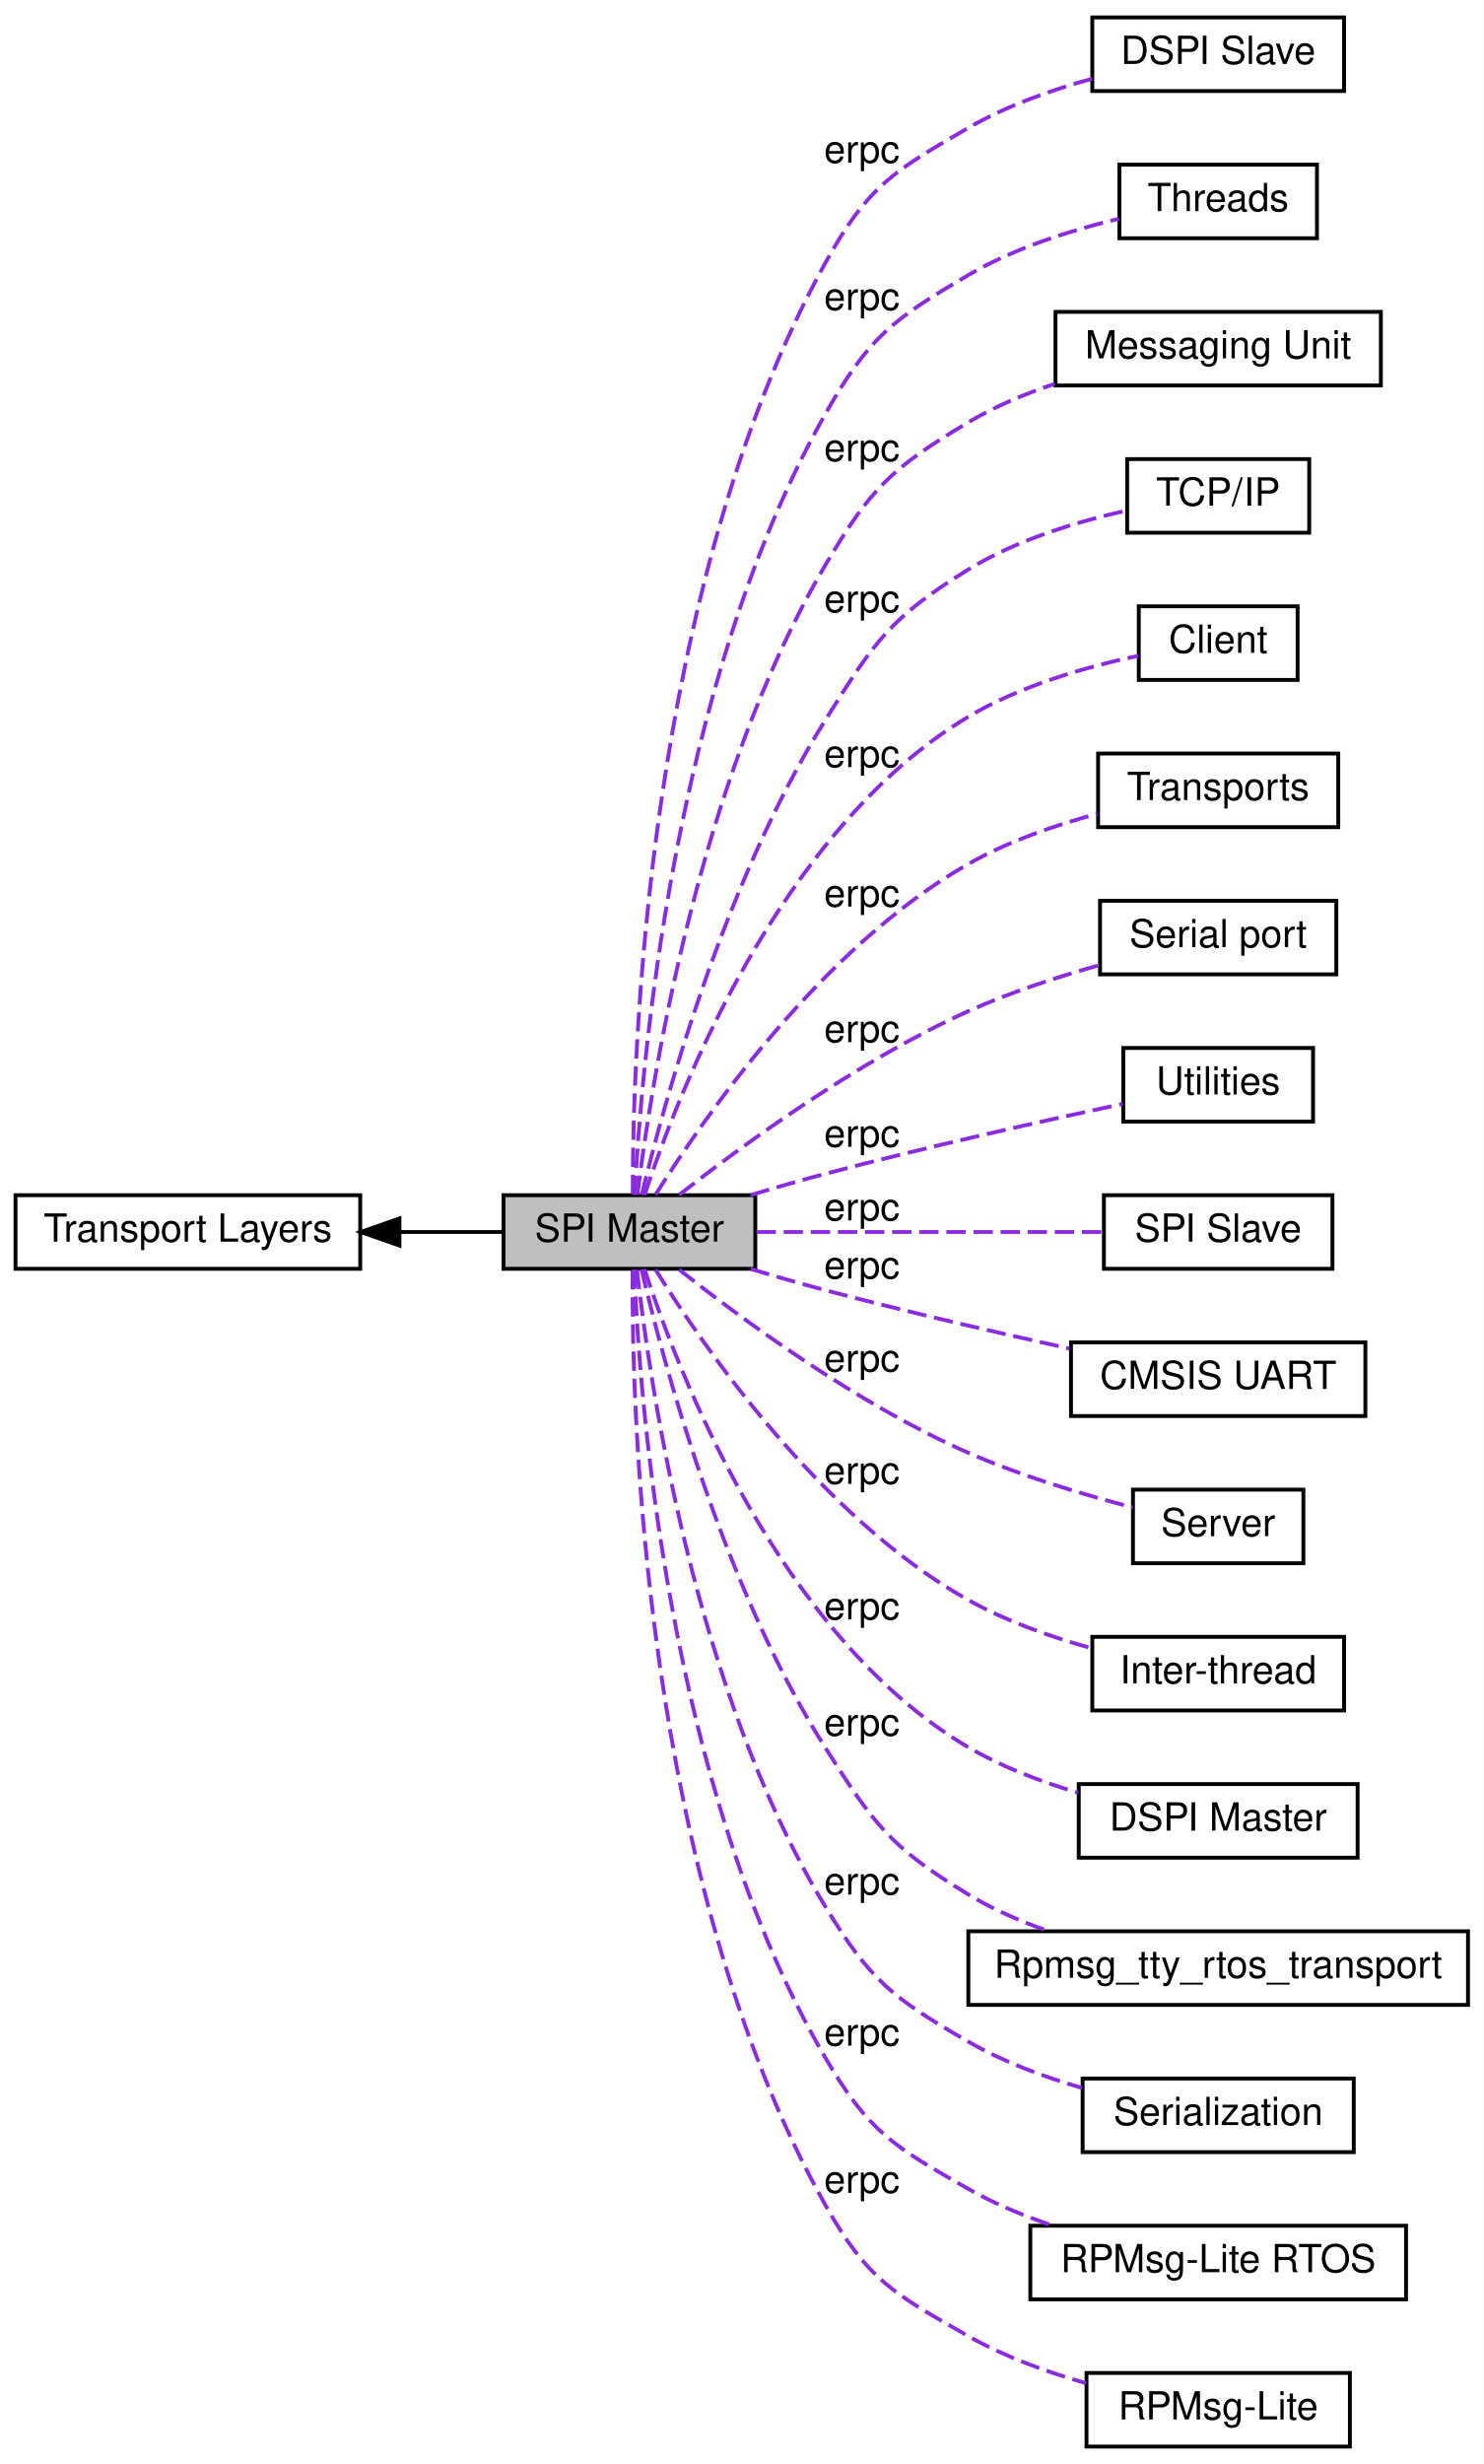
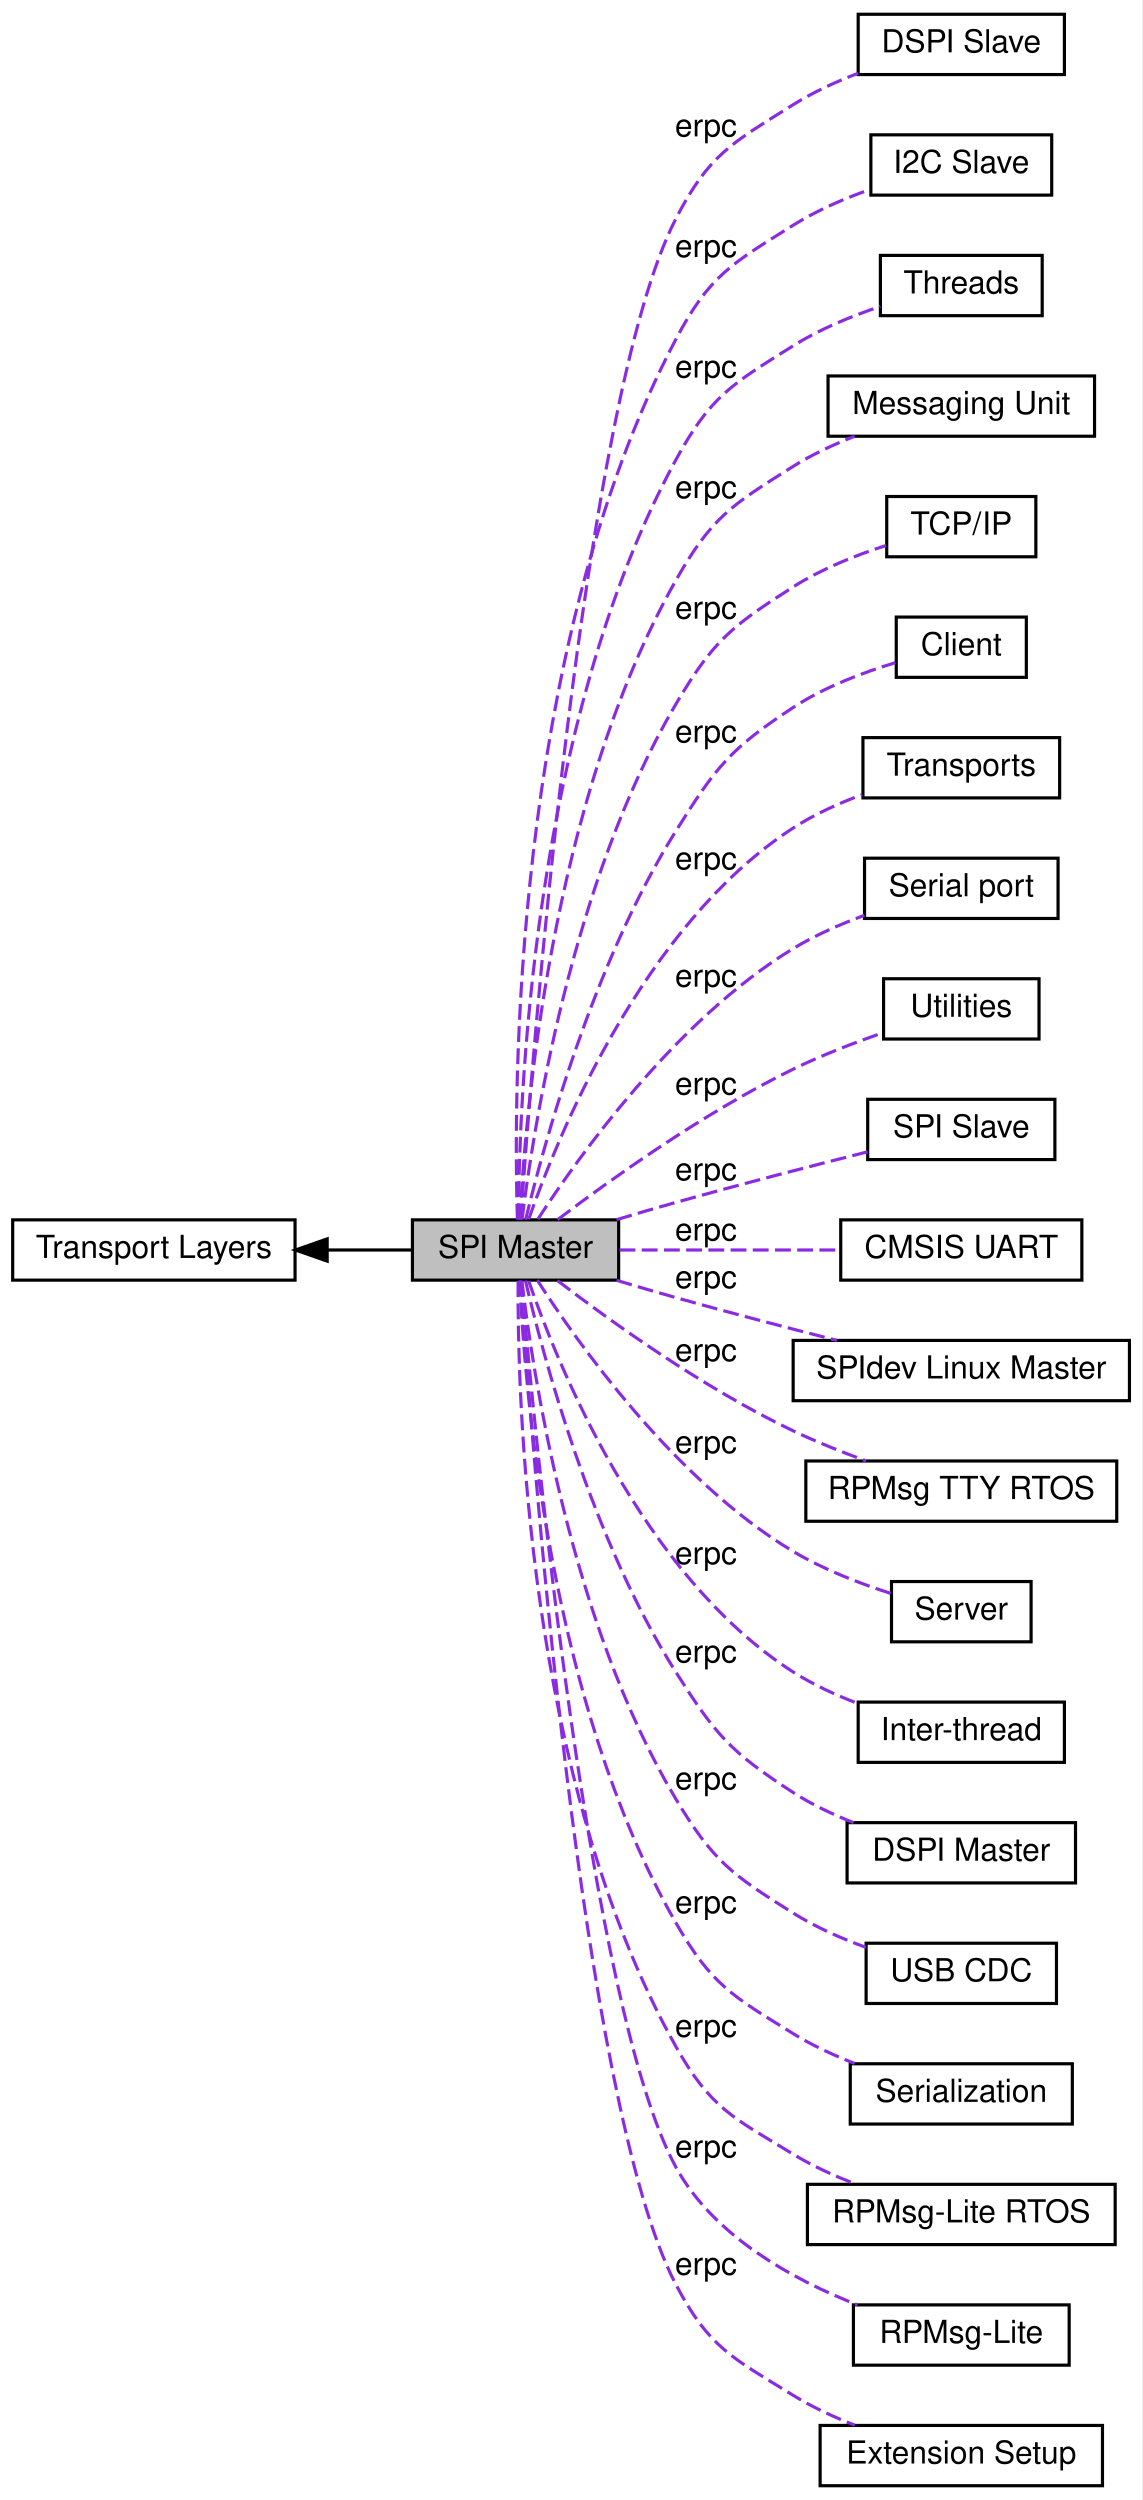
- <svg xmlns="http://www.w3.org/2000/svg" xmlns:xlink="http://www.w3.org/1999/xlink" width="383pt" height="636pt" viewBox="0.00 0.00 383.00 636.00">
-   <g id="graph0" class="graph" transform="scale(1 1) rotate(0) translate(4 632)">
-     <polygon fill="white" stroke="none" points="-4,4 -4,-632 379,-632 379,4 -4,4" />
+ <svg xmlns="http://www.w3.org/2000/svg" xmlns:xlink="http://www.w3.org/1999/xlink" width="360pt" height="788pt" viewBox="0.00 0.00 360.00 788.00">
+   <g id="graph0" class="graph" transform="scale(1 1) rotate(0) translate(4 784)">
+     <polygon fill="white" stroke="none" points="-4,4 -4,-784 356,-784 356,4 -4,4" />
    <g id="node1" class="node">
      <g id="a_node1">
        <a xlink:href="group__transports.html" target="_top" xlink:title="Transport layer classes. ">
-           <polygon fill="white" stroke="black" points="0,-304.5 0,-323.5 89,-323.5 89,-304.5 0,-304.5" />
-           <text text-anchor="middle" x="44.5" y="-311.5" font-family="Helvetica,sans-Serif" font-size="10.00">Transport Layers</text>
-         </a>
-       </g>
-     </g>
-     <g id="node12" class="node">
-       <polygon fill="#bfbfbf" stroke="black" points="126,-304.5 126,-323.5 191,-323.5 191,-304.5 126,-304.5" />
-       <text text-anchor="middle" x="158.5" y="-311.5" font-family="Helvetica,sans-Serif" font-size="10.00">SPI Master</text>
+           <polygon fill="white" stroke="black" points="0,-380.5 0,-399.5 89,-399.5 89,-380.5 0,-380.5" />
+           <text text-anchor="middle" x="44.5" y="-387.5" font-family="Helvetica,sans-Serif" font-size="10.00">Transport Layers</text>
+         </a>
+       </g>
+     </g>
+     <g id="node14" class="node">
+       <polygon fill="#bfbfbf" stroke="black" points="126,-380.5 126,-399.5 191,-399.5 191,-380.5 126,-380.5" />
+       <text text-anchor="middle" x="158.5" y="-387.5" font-family="Helvetica,sans-Serif" font-size="10.00">SPI Master</text>
    </g>
    <g id="edge1" class="edge">
-       <path fill="none" stroke="black" d="M99.336,-314C108.456,-314 117.653,-314 125.957,-314" />
-       <polygon fill="black" stroke="black" points="99.123,-310.5 89.123,-314 99.123,-317.5 99.123,-310.5" />
+       <path fill="none" stroke="black" d="M99.336,-390C108.456,-390 117.653,-390 125.957,-390" />
+       <polygon fill="black" stroke="black" points="99.123,-386.5 89.123,-390 99.123,-393.5 99.123,-386.5" />
    </g>
    <g id="node2" class="node">
      <g id="a_node2">
-         <a xlink:href="group__dspi__slave__transport.html" target="_top" xlink:title="Kinetis SDK DSPI slave driver transport. ">
-           <polygon fill="white" stroke="black" points="278,-608.5 278,-627.5 343,-627.5 343,-608.5 278,-608.5" />
-           <text text-anchor="middle" x="310.5" y="-615.5" font-family="Helvetica,sans-Serif" font-size="10.00">DSPI Slave</text>
+         <a xlink:href="group__dspi__slave__transport.html" target="_top" xlink:title="MCUXpressoSDK DSPI slave driver transport. ">
+           <polygon fill="white" stroke="black" points="266.5,-760.5 266.5,-779.5 331.5,-779.5 331.5,-760.5 266.5,-760.5" />
+           <text text-anchor="middle" x="299" y="-767.5" font-family="Helvetica,sans-Serif" font-size="10.00">DSPI Slave</text>
        </a>
      </g>
    </g>
    <g id="node3" class="node">
      <g id="a_node3">
-         <a xlink:href="group__port__threads.html" target="_top" xlink:title="Threading model. ">
-           <polygon fill="white" stroke="black" points="285,-570.5 285,-589.5 336,-589.5 336,-570.5 285,-570.5" />
-           <text text-anchor="middle" x="310.5" y="-577.5" font-family="Helvetica,sans-Serif" font-size="10.00">Threads</text>
+         <a xlink:href="group__i2c__slave__transport.html" target="_top" xlink:title="MCUXpressoSDK I2C slave driver transport. ">
+           <polygon fill="white" stroke="black" points="270.5,-722.5 270.5,-741.5 327.5,-741.5 327.5,-722.5 270.5,-722.5" />
+           <text text-anchor="middle" x="299" y="-729.5" font-family="Helvetica,sans-Serif" font-size="10.00">I2C Slave</text>
        </a>
      </g>
    </g>
    <g id="node4" class="node">
      <g id="a_node4">
-         <a xlink:href="group__mu__transport.html" target="_top" xlink:title="Messaging Unit transport. ">
-           <polygon fill="white" stroke="black" points="268.5,-532.5 268.5,-551.5 352.5,-551.5 352.5,-532.5 268.5,-532.5" />
-           <text text-anchor="middle" x="310.5" y="-539.5" font-family="Helvetica,sans-Serif" font-size="10.00">Messaging Unit</text>
+         <a xlink:href="group__port__threads.html" target="_top" xlink:title="Threading model. ">
+           <polygon fill="white" stroke="black" points="273.5,-684.5 273.5,-703.5 324.5,-703.5 324.5,-684.5 273.5,-684.5" />
+           <text text-anchor="middle" x="299" y="-691.5" font-family="Helvetica,sans-Serif" font-size="10.00">Threads</text>
        </a>
      </g>
    </g>
    <g id="node5" class="node">
      <g id="a_node5">
-         <a xlink:href="group__tcp__transport.html" target="_top" xlink:title="Simple TCP/IP transport. ">
-           <polygon fill="white" stroke="black" points="287,-494.5 287,-513.5 334,-513.5 334,-494.5 287,-494.5" />
-           <text text-anchor="middle" x="310.5" y="-501.5" font-family="Helvetica,sans-Serif" font-size="10.00">TCP/IP</text>
+         <a xlink:href="group__mu__transport.html" target="_top" xlink:title="Messaging Unit transport. ">
+           <polygon fill="white" stroke="black" points="257,-646.5 257,-665.5 341,-665.5 341,-646.5 257,-646.5" />
+           <text text-anchor="middle" x="299" y="-653.5" font-family="Helvetica,sans-Serif" font-size="10.00">Messaging Unit</text>
        </a>
      </g>
    </g>
    <g id="node6" class="node">
      <g id="a_node6">
-         <a xlink:href="group__infra__client.html" target="_top" xlink:title="Client classes. ">
-           <polygon fill="white" stroke="black" points="290,-456.5 290,-475.5 331,-475.5 331,-456.5 290,-456.5" />
-           <text text-anchor="middle" x="310.5" y="-463.5" font-family="Helvetica,sans-Serif" font-size="10.00">Client</text>
+         <a xlink:href="group__tcp__transport.html" target="_top" xlink:title="Simple TCP/IP transport. ">
+           <polygon fill="white" stroke="black" points="275.5,-608.5 275.5,-627.5 322.5,-627.5 322.5,-608.5 275.5,-608.5" />
+           <text text-anchor="middle" x="299" y="-615.5" font-family="Helvetica,sans-Serif" font-size="10.00">TCP/IP</text>
        </a>
      </g>
    </g>
    <g id="node7" class="node">
      <g id="a_node7">
-         <a xlink:href="group__infra__transport.html" target="_top" xlink:title="Superclasses for building transports. ">
-           <polygon fill="white" stroke="black" points="279.5,-418.5 279.5,-437.5 341.5,-437.5 341.5,-418.5 279.5,-418.5" />
-           <text text-anchor="middle" x="310.5" y="-425.5" font-family="Helvetica,sans-Serif" font-size="10.00">Transports</text>
+         <a xlink:href="group__infra__client.html" target="_top" xlink:title="Client classes. ">
+           <polygon fill="white" stroke="black" points="278.5,-570.5 278.5,-589.5 319.5,-589.5 319.5,-570.5 278.5,-570.5" />
+           <text text-anchor="middle" x="299" y="-577.5" font-family="Helvetica,sans-Serif" font-size="10.00">Client</text>
        </a>
      </g>
    </g>
    <g id="node8" class="node">
      <g id="a_node8">
-         <a xlink:href="group__serial__transport.html" target="_top" xlink:title="POSIX and Win32 serial port transport. ">
-           <polygon fill="white" stroke="black" points="280,-380.5 280,-399.5 341,-399.5 341,-380.5 280,-380.5" />
-           <text text-anchor="middle" x="310.5" y="-387.5" font-family="Helvetica,sans-Serif" font-size="10.00">Serial port</text>
+         <a xlink:href="group__infra__transport.html" target="_top" xlink:title="Superclasses for building transports. ">
+           <polygon fill="white" stroke="black" points="268,-532.5 268,-551.5 330,-551.5 330,-532.5 268,-532.5" />
+           <text text-anchor="middle" x="299" y="-539.5" font-family="Helvetica,sans-Serif" font-size="10.00">Transports</text>
        </a>
      </g>
    </g>
    <g id="node9" class="node">
      <g id="a_node9">
-         <a xlink:href="group__infra__utility.html" target="_top" xlink:title="Utility code used by the infrastructure. ">
-           <polygon fill="white" stroke="black" points="286,-342.5 286,-361.5 335,-361.5 335,-342.5 286,-342.5" />
-           <text text-anchor="middle" x="310.5" y="-349.5" font-family="Helvetica,sans-Serif" font-size="10.00">Utilities</text>
+         <a xlink:href="group__serial__transport.html" target="_top" xlink:title="POSIX and Win32 serial port transport. ">
+           <polygon fill="white" stroke="black" points="268.5,-494.5 268.5,-513.5 329.5,-513.5 329.5,-494.5 268.5,-494.5" />
+           <text text-anchor="middle" x="299" y="-501.5" font-family="Helvetica,sans-Serif" font-size="10.00">Serial port</text>
        </a>
      </g>
    </g>
    <g id="node10" class="node">
      <g id="a_node10">
-         <a xlink:href="group__spi__slave__transport.html" target="_top" xlink:title="Kinetis SDK SPI slave driver transport. ">
-           <polygon fill="white" stroke="black" points="281,-304.5 281,-323.5 340,-323.5 340,-304.5 281,-304.5" />
-           <text text-anchor="middle" x="310.5" y="-311.5" font-family="Helvetica,sans-Serif" font-size="10.00">SPI Slave</text>
+         <a xlink:href="group__infra__utility.html" target="_top" xlink:title="Utility code used by the infrastructure. ">
+           <polygon fill="white" stroke="black" points="274.5,-456.5 274.5,-475.5 323.5,-475.5 323.5,-456.5 274.5,-456.5" />
+           <text text-anchor="middle" x="299" y="-463.5" font-family="Helvetica,sans-Serif" font-size="10.00">Utilities</text>
        </a>
      </g>
    </g>
    <g id="node11" class="node">
      <g id="a_node11">
+         <a xlink:href="group__spi__slave__transport.html" target="_top" xlink:title="MCUXpressoSDK SPI slave driver transport. ">
+           <polygon fill="white" stroke="black" points="269.5,-418.5 269.5,-437.5 328.5,-437.5 328.5,-418.5 269.5,-418.5" />
+           <text text-anchor="middle" x="299" y="-425.5" font-family="Helvetica,sans-Serif" font-size="10.00">SPI Slave</text>
+         </a>
+       </g>
+     </g>
+     <g id="node12" class="node">
+       <g id="a_node12">
        <a xlink:href="group__uart__transport.html" target="_top" xlink:title="CMSIS UART driver transport. ">
-           <polygon fill="white" stroke="black" points="272.5,-266.5 272.5,-285.5 348.5,-285.5 348.5,-266.5 272.5,-266.5" />
-           <text text-anchor="middle" x="310.5" y="-273.5" font-family="Helvetica,sans-Serif" font-size="10.00">CMSIS UART</text>
-         </a>
-       </g>
-     </g>
-     <g id="edge9" class="edge">
-       <path fill="none" stroke="blueviolet" stroke-dasharray="5,2" d="M159.366,-323.786C159.297,-358.758 162.606,-479.941 209,-564 219.938,-583.818 226.403,-587.671 246,-599 255.763,-604.644 267.357,-608.751 277.949,-611.671" />
-       <text text-anchor="middle" x="218.5" y="-590" font-family="Helvetica,sans-Serif" font-size="10.00">erpc</text>
-     </g>
-     <g id="edge7" class="edge">
-       <path fill="none" stroke="blueviolet" stroke-dasharray="5,2" d="M159.859,-323.515C161.402,-354.558 169.357,-454.914 209,-525 220.296,-544.971 226.218,-549.377 246,-561 257.906,-567.995 272.602,-572.607 284.858,-575.533" />
-       <text text-anchor="middle" x="218.5" y="-552" font-family="Helvetica,sans-Serif" font-size="10.00">erpc</text>
-     </g>
-     <g id="edge11" class="edge">
-       <path fill="none" stroke="blueviolet" stroke-dasharray="5,2" d="M160.557,-323.607C163.895,-350.818 176.012,-430.059 209,-486 220.813,-506.032 226.03,-511.082 246,-523 252.818,-527.069 260.574,-530.325 268.267,-532.91" />
-       <text text-anchor="middle" x="218.5" y="-513" font-family="Helvetica,sans-Serif" font-size="10.00">erpc</text>
-     </g>
-     <g id="edge17" class="edge">
-       <path fill="none" stroke="blueviolet" stroke-dasharray="5,2" d="M161.679,-323.547C167.12,-346.131 182.783,-404.084 209,-446 221.67,-466.257 225.646,-472.487 246,-485 258.45,-492.654 274.175,-497.39 286.862,-500.219" />
-       <text text-anchor="middle" x="218.5" y="-474" font-family="Helvetica,sans-Serif" font-size="10.00">erpc</text>
-     </g>
-     <g id="edge2" class="edge">
-       <path fill="none" stroke="blueviolet" stroke-dasharray="5,2" d="M162.413,-323.541C170.702,-348.856 197.04,-417.78 246,-447 259.537,-455.079 276.771,-459.953 289.869,-462.738" />
-       <text text-anchor="middle" x="218.5" y="-434" font-family="Helvetica,sans-Serif" font-size="10.00">erpc</text>
-     </g>
-     <g id="edge4" class="edge">
-       <path fill="none" stroke="blueviolet" stroke-dasharray="5,2" d="M165.264,-323.649C177.48,-343.184 207.994,-387.393 246,-409 256.204,-414.801 268.357,-418.996 279.287,-421.943" />
-       <text text-anchor="middle" x="218.5" y="-398" font-family="Helvetica,sans-Serif" font-size="10.00">erpc</text>
-     </g>
-     <g id="edge15" class="edge">
-       <path fill="none" stroke="blueviolet" stroke-dasharray="5,2" d="M171.382,-323.624C187.421,-336.18 217.307,-358.067 246,-371 256.701,-375.823 268.955,-379.819 279.826,-382.881" />
-       <text text-anchor="middle" x="218.5" y="-363" font-family="Helvetica,sans-Serif" font-size="10.00">erpc</text>
-     </g>
-     <g id="edge5" class="edge">
-       <path fill="none" stroke="blueviolet" stroke-dasharray="5,2" d="M189.772,-323.536C196.102,-325.428 202.751,-327.34 209,-329 235.122,-335.938 265.394,-342.693 285.831,-347.068" />
-       <text text-anchor="middle" x="218.5" y="-336" font-family="Helvetica,sans-Serif" font-size="10.00">erpc</text>
-     </g>
-     <g id="edge16" class="edge">
-       <path fill="none" stroke="blueviolet" stroke-dasharray="5,2" d="M191.311,-314C217.799,-314 255.188,-314 280.778,-314" />
-       <text text-anchor="middle" x="218.5" y="-317" font-family="Helvetica,sans-Serif" font-size="10.00">erpc</text>
-     </g>
-     <g id="edge18" class="edge">
-       <path fill="none" stroke="blueviolet" stroke-dasharray="5,2" d="M189.772,-304.464C196.102,-302.572 202.751,-300.66 209,-299 229.759,-293.486 253.139,-288.088 272.121,-283.908" />
-       <text text-anchor="middle" x="218.5" y="-302" font-family="Helvetica,sans-Serif" font-size="10.00">erpc</text>
+           <polygon fill="white" stroke="black" points="261,-380.5 261,-399.5 337,-399.5 337,-380.5 261,-380.5" />
+           <text text-anchor="middle" x="299" y="-387.5" font-family="Helvetica,sans-Serif" font-size="10.00">CMSIS UART</text>
+         </a>
+       </g>
    </g>
    <g id="node13" class="node">
      <g id="a_node13">
-         <a xlink:href="group__infra__server.html" target="_top" xlink:title="Server classes. ">
-           <polygon fill="white" stroke="black" points="288.5,-228.5 288.5,-247.5 332.5,-247.5 332.5,-228.5 288.5,-228.5" />
-           <text text-anchor="middle" x="310.5" y="-235.5" font-family="Helvetica,sans-Serif" font-size="10.00">Server</text>
-         </a>
-       </g>
-     </g>
-     <g id="edge6" class="edge">
-       <path fill="none" stroke="blueviolet" stroke-dasharray="5,2" d="M171.344,-304.291C187.341,-291.641 217.18,-269.649 246,-257 259.698,-250.988 275.859,-246.182 288.449,-242.908" />
-       <text text-anchor="middle" x="218.5" y="-278" font-family="Helvetica,sans-Serif" font-size="10.00">erpc</text>
-     </g>
-     <g id="node14" class="node">
-       <g id="a_node14">
-         <a xlink:href="group__itbp__transport.html" target="_top" xlink:title="Simple inter-thread communications transport. ">
-           <polygon fill="white" stroke="black" points="278,-190.5 278,-209.5 343,-209.5 343,-190.5 278,-190.5" />
-           <text text-anchor="middle" x="310.5" y="-197.5" font-family="Helvetica,sans-Serif" font-size="10.00">Inter-thread</text>
+         <a xlink:href="group__spidev__master__transport.html" target="_top" xlink:title="SPIdev Linux transport. ">
+           <polygon fill="white" stroke="black" points="246,-342.5 246,-361.5 352,-361.5 352,-342.5 246,-342.5" />
+           <text text-anchor="middle" x="299" y="-349.5" font-family="Helvetica,sans-Serif" font-size="10.00">SPIdev Linux Master</text>
        </a>
      </g>
    </g>
    <g id="edge10" class="edge">
-       <path fill="none" stroke="blueviolet" stroke-dasharray="5,2" d="M165.238,-304.305C177.405,-284.683 207.834,-240.325 246,-219 255.744,-213.556 267.221,-209.509 277.718,-206.583" />
-       <text text-anchor="middle" x="218.5" y="-249" font-family="Helvetica,sans-Serif" font-size="10.00">erpc</text>
+       <path fill="none" stroke="blueviolet" stroke-dasharray="5,2" d="M160.143,-399.663C163.436,-447.34 179.432,-657.523 209,-715 219.496,-735.403 226.573,-738.793 246,-751 252.266,-754.938 259.468,-758.225 266.474,-760.898" />
+       <text text-anchor="middle" x="218.5" y="-741" font-family="Helvetica,sans-Serif" font-size="10.00">erpc</text>
+     </g>
+     <g id="edge11" class="edge">
+       <path fill="none" stroke="blueviolet" stroke-dasharray="5,2" d="M159.085,-399.592C157.859,-437.365 157.146,-578.589 209,-677 219.695,-697.298 226.573,-700.793 246,-713 253.406,-717.653 262.117,-721.399 270.27,-724.295" />
+       <text text-anchor="middle" x="218.5" y="-703" font-family="Helvetica,sans-Serif" font-size="10.00">erpc</text>
+     </g>
+     <g id="edge8" class="edge">
+       <path fill="none" stroke="blueviolet" stroke-dasharray="5,2" d="M159.417,-399.725C159.522,-434.482 163.342,-554.959 209,-639 219.953,-659.161 226.573,-662.793 246,-675 254.382,-680.267 264.437,-684.372 273.462,-687.396" />
+       <text text-anchor="middle" x="218.5" y="-665" font-family="Helvetica,sans-Serif" font-size="10.00">erpc</text>
+     </g>
+     <g id="edge13" class="edge">
+       <path fill="none" stroke="blueviolet" stroke-dasharray="5,2" d="M159.859,-399.515C161.402,-430.558 169.357,-530.914 209,-601 220.296,-620.971 226.573,-624.793 246,-637 251.941,-640.733 258.722,-643.882 265.381,-646.477" />
+       <text text-anchor="middle" x="218.5" y="-627" font-family="Helvetica,sans-Serif" font-size="10.00">erpc</text>
+     </g>
+     <g id="edge20" class="edge">
+       <path fill="none" stroke="blueviolet" stroke-dasharray="5,2" d="M160.557,-399.607C163.895,-426.818 176.012,-506.059 209,-562 220.813,-582.032 226.394,-586.492 246,-599 254.913,-604.686 265.768,-608.994 275.249,-612.058" />
+       <text text-anchor="middle" x="218.5" y="-589" font-family="Helvetica,sans-Serif" font-size="10.00">erpc</text>
+     </g>
+     <g id="edge2" class="edge">
+       <path fill="none" stroke="blueviolet" stroke-dasharray="5,2" d="M161.679,-399.547C167.12,-422.131 182.783,-480.084 209,-522 221.67,-542.257 226.028,-547.886 246,-561 255.802,-567.436 268.071,-572.053 278.23,-575.123" />
+       <text text-anchor="middle" x="218.5" y="-550" font-family="Helvetica,sans-Serif" font-size="10.00">erpc</text>
+     </g>
+     <g id="edge4" class="edge">
+       <path fill="none" stroke="blueviolet" stroke-dasharray="5,2" d="M162.659,-399.71C171.383,-424.835 198.369,-492.165 246,-523 252.616,-527.283 260.329,-530.772 267.757,-533.535" />
+       <text text-anchor="middle" x="218.5" y="-510" font-family="Helvetica,sans-Serif" font-size="10.00">erpc</text>
+     </g>
+     <g id="edge17" class="edge">
+       <path fill="none" stroke="blueviolet" stroke-dasharray="5,2" d="M165.565,-399.759C178.105,-419.103 208.845,-462.386 246,-485 252.897,-489.198 260.866,-492.686 268.462,-495.479" />
+       <text text-anchor="middle" x="218.5" y="-473" font-family="Helvetica,sans-Serif" font-size="10.00">erpc</text>
+     </g>
+     <g id="edge5" class="edge">
+       <path fill="none" stroke="blueviolet" stroke-dasharray="5,2" d="M171.78,-399.58C188.016,-411.889 217.866,-433.297 246,-447 254.987,-451.377 265.254,-455.333 274.278,-458.489" />
+       <text text-anchor="middle" x="218.5" y="-439" font-family="Helvetica,sans-Serif" font-size="10.00">erpc</text>
+     </g>
+     <g id="edge18" class="edge">
+       <path fill="none" stroke="blueviolet" stroke-dasharray="5,2" d="M190.336,-399.559C196.505,-401.411 202.948,-403.302 209,-405 229.129,-410.648 251.962,-416.538 269.461,-420.944" />
+       <text text-anchor="middle" x="218.5" y="-412" font-family="Helvetica,sans-Serif" font-size="10.00">erpc</text>
+     </g>
+     <g id="edge21" class="edge">
+       <path fill="none" stroke="blueviolet" stroke-dasharray="5,2" d="M191.275,-390C212.039,-390 239.236,-390 260.978,-390" />
+       <text text-anchor="middle" x="218.5" y="-393" font-family="Helvetica,sans-Serif" font-size="10.00">erpc</text>
+     </g>
+     <g id="edge19" class="edge">
+       <path fill="none" stroke="blueviolet" stroke-dasharray="5,2" d="M190.336,-380.441C196.505,-378.589 202.948,-376.698 209,-375 225.595,-370.344 244.028,-365.522 259.795,-361.504" />
+       <text text-anchor="middle" x="218.5" y="-378" font-family="Helvetica,sans-Serif" font-size="10.00">erpc</text>
    </g>
    <g id="node15" class="node">
      <g id="a_node15">
-         <a xlink:href="group__dspi__master__transport.html" target="_top" xlink:title="Kinetis SDK DSPI master driver transport. ">
-           <polygon fill="white" stroke="black" points="274.5,-152.5 274.5,-171.5 346.5,-171.5 346.5,-152.5 274.5,-152.5" />
-           <text text-anchor="middle" x="310.5" y="-159.5" font-family="Helvetica,sans-Serif" font-size="10.00">DSPI Master</text>
-         </a>
-       </g>
-     </g>
-     <g id="edge8" class="edge">
-       <path fill="none" stroke="blueviolet" stroke-dasharray="5,2" d="M162.391,-304.422C170.626,-279.016 196.841,-209.884 246,-181 254.632,-175.928 264.73,-172.11 274.302,-169.278" />
-       <text text-anchor="middle" x="218.5" y="-214" font-family="Helvetica,sans-Serif" font-size="10.00">erpc</text>
+         <a xlink:href="group__rpmsg__tty__rtos__transport.html" target="_top" xlink:title="RPMsg TTY RTOS transport. ">
+           <polygon fill="white" stroke="black" points="250,-304.5 250,-323.5 348,-323.5 348,-304.5 250,-304.5" />
+           <text text-anchor="middle" x="299" y="-311.5" font-family="Helvetica,sans-Serif" font-size="10.00">RPMsg TTY RTOS</text>
+         </a>
+       </g>
+     </g>
+     <g id="edge16" class="edge">
+       <path fill="none" stroke="blueviolet" stroke-dasharray="5,2" d="M171.738,-380.334C187.93,-367.933 217.732,-346.425 246,-333 253.293,-329.536 261.399,-326.3 268.998,-323.515" />
+       <text text-anchor="middle" x="218.5" y="-355" font-family="Helvetica,sans-Serif" font-size="10.00">erpc</text>
    </g>
    <g id="node16" class="node">
      <g id="a_node16">
-         <a xlink:href="group__rpmsg__tty__rtos__transport.html" target="_top" xlink:title="Rpmsg_tty_rtos_transport">
-           <polygon fill="white" stroke="black" points="246,-114.5 246,-133.5 375,-133.5 375,-114.5 246,-114.5" />
-           <text text-anchor="middle" x="310.5" y="-121.5" font-family="Helvetica,sans-Serif" font-size="10.00">Rpmsg_tty_rtos_transport</text>
-         </a>
-       </g>
-     </g>
-     <g id="edge14" class="edge">
-       <path fill="none" stroke="blueviolet" stroke-dasharray="5,2" d="M161.626,-304.357C166.953,-281.551 182.388,-223.055 209,-181 221.605,-161.081 225.839,-155.215 246,-143 252.299,-139.184 259.417,-136.088 266.551,-133.591" />
-       <text text-anchor="middle" x="218.5" y="-184" font-family="Helvetica,sans-Serif" font-size="10.00">erpc</text>
+         <a xlink:href="group__infra__server.html" target="_top" xlink:title="Server classes. ">
+           <polygon fill="white" stroke="black" points="277,-266.5 277,-285.5 321,-285.5 321,-266.5 277,-266.5" />
+           <text text-anchor="middle" x="299" y="-273.5" font-family="Helvetica,sans-Serif" font-size="10.00">Server</text>
+         </a>
+       </g>
+     </g>
+     <g id="edge6" class="edge">
+       <path fill="none" stroke="blueviolet" stroke-dasharray="5,2" d="M165.345,-380.491C177.711,-361.212 208.486,-317.452 246,-295 255.567,-289.274 267.14,-284.836 276.938,-281.695" />
+       <text text-anchor="middle" x="218.5" y="-326" font-family="Helvetica,sans-Serif" font-size="10.00">erpc</text>
    </g>
    <g id="node17" class="node">
      <g id="a_node17">
-         <a xlink:href="group__infra__codec.html" target="_top" xlink:title="Classes used for message serialization. ">
-           <polygon fill="white" stroke="black" points="275.5,-76.5 275.5,-95.5 345.5,-95.5 345.5,-76.5 275.5,-76.5" />
-           <text text-anchor="middle" x="310.5" y="-83.5" font-family="Helvetica,sans-Serif" font-size="10.00">Serialization</text>
-         </a>
-       </g>
-     </g>
-     <g id="edge3" class="edge">
-       <path fill="none" stroke="blueviolet" stroke-dasharray="5,2" d="M160.451,-304.234C163.509,-276.583 174.962,-196.125 209,-140 220.738,-120.645 226.403,-116.329 246,-105 254.966,-99.817 265.476,-95.929 275.337,-93.068" />
-       <text text-anchor="middle" x="218.5" y="-143" font-family="Helvetica,sans-Serif" font-size="10.00">erpc</text>
+         <a xlink:href="group__itbp__transport.html" target="_top" xlink:title="Simple inter-thread communications transport. ">
+           <polygon fill="white" stroke="black" points="266.5,-228.5 266.5,-247.5 331.5,-247.5 331.5,-228.5 266.5,-228.5" />
+           <text text-anchor="middle" x="299" y="-235.5" font-family="Helvetica,sans-Serif" font-size="10.00">Inter-thread</text>
+         </a>
+       </g>
+     </g>
+     <g id="edge12" class="edge">
+       <path fill="none" stroke="blueviolet" stroke-dasharray="5,2" d="M162.636,-380.254C171.303,-355.041 198.164,-287.517 246,-257 252.239,-253.02 259.43,-249.715 266.435,-247.039" />
+       <text text-anchor="middle" x="218.5" y="-291" font-family="Helvetica,sans-Serif" font-size="10.00">erpc</text>
    </g>
    <g id="node18" class="node">
      <g id="a_node18">
-         <a xlink:href="group__rpmsg__lite__rtos__transport.html" target="_top" xlink:title="RPMsg-Lite zero copy transport using RTOS API. ">
-           <polygon fill="white" stroke="black" points="262,-38.5 262,-57.5 359,-57.5 359,-38.5 262,-38.5" />
-           <text text-anchor="middle" x="310.5" y="-45.5" font-family="Helvetica,sans-Serif" font-size="10.00">RPMsg-Lite RTOS</text>
-         </a>
-       </g>
-     </g>
-     <g id="edge12" class="edge">
-       <path fill="none" stroke="blueviolet" stroke-dasharray="5,2" d="M159.755,-304.349C160.98,-272.871 168.07,-171.181 209,-101 220.251,-81.708 226.585,-78.038 246,-67 252.702,-63.19 260.246,-60.072 267.732,-57.546" />
-       <text text-anchor="middle" x="218.5" y="-104" font-family="Helvetica,sans-Serif" font-size="10.00">erpc</text>
+         <a xlink:href="group__dspi__master__transport.html" target="_top" xlink:title="MCUXpressoSDK DSPI master driver transport. ">
+           <polygon fill="white" stroke="black" points="263,-190.5 263,-209.5 335,-209.5 335,-190.5 263,-190.5" />
+           <text text-anchor="middle" x="299" y="-197.5" font-family="Helvetica,sans-Serif" font-size="10.00">DSPI Master</text>
+         </a>
+       </g>
+     </g>
+     <g id="edge9" class="edge">
+       <path fill="none" stroke="blueviolet" stroke-dasharray="5,2" d="M161.626,-380.357C166.953,-357.551 182.388,-299.055 209,-257 221.605,-237.081 226.212,-231.81 246,-219 251.809,-215.239 258.464,-212.091 265.029,-209.508" />
+       <text text-anchor="middle" x="218.5" y="-260" font-family="Helvetica,sans-Serif" font-size="10.00">erpc</text>
    </g>
    <g id="node19" class="node">
      <g id="a_node19">
+         <a xlink:href="group___u_s_b___c_d_c__transport.html" target="_top" xlink:title="USB CDC transport. ">
+           <polygon fill="white" stroke="black" points="269,-152.5 269,-171.5 329,-171.5 329,-152.5 269,-152.5" />
+           <text text-anchor="middle" x="299" y="-159.5" font-family="Helvetica,sans-Serif" font-size="10.00">USB CDC</text>
+         </a>
+       </g>
+     </g>
+     <g id="edge22" class="edge">
+       <path fill="none" stroke="blueviolet" stroke-dasharray="5,2" d="M160.505,-380.314C163.704,-352.884 175.494,-273.038 209,-217 220.774,-197.308 226.573,-193.207 246,-181 252.999,-176.602 261.164,-173.015 268.922,-170.19" />
+       <text text-anchor="middle" x="218.5" y="-220" font-family="Helvetica,sans-Serif" font-size="10.00">erpc</text>
+     </g>
+     <g id="node20" class="node">
+       <g id="a_node20">
+         <a xlink:href="group__infra__codec.html" target="_top" xlink:title="Classes used for message serialization. ">
+           <polygon fill="white" stroke="black" points="264,-114.5 264,-133.5 334,-133.5 334,-114.5 264,-114.5" />
+           <text text-anchor="middle" x="299" y="-121.5" font-family="Helvetica,sans-Serif" font-size="10.00">Serialization</text>
+         </a>
+       </g>
+     </g>
+     <g id="edge3" class="edge">
+       <path fill="none" stroke="blueviolet" stroke-dasharray="5,2" d="M159.807,-380.417C161.193,-349.158 168.722,-248.14 209,-178 220.272,-158.37 226.749,-154.908 246,-143 251.967,-139.309 258.759,-136.178 265.421,-133.588" />
+       <text text-anchor="middle" x="218.5" y="-181" font-family="Helvetica,sans-Serif" font-size="10.00">erpc</text>
+     </g>
+     <g id="node21" class="node">
+       <g id="a_node21">
+         <a xlink:href="group__rpmsg__lite__rtos__transport.html" target="_top" xlink:title="RPMsg-Lite zero copy transport using RTOS API. ">
+           <polygon fill="white" stroke="black" points="250.5,-76.5 250.5,-95.5 347.5,-95.5 347.5,-76.5 250.5,-76.5" />
+           <text text-anchor="middle" x="299" y="-83.5" font-family="Helvetica,sans-Serif" font-size="10.00">RPMsg-Lite RTOS</text>
+         </a>
+       </g>
+     </g>
+     <g id="edge14" class="edge">
+       <path fill="none" stroke="blueviolet" stroke-dasharray="5,2" d="M159.314,-380.152C159.067,-344.961 161.85,-223.062 209,-139 219.925,-119.522 226.923,-116.611 246,-105 252.076,-101.302 258.984,-98.154 265.736,-95.548" />
+       <text text-anchor="middle" x="218.5" y="-142" font-family="Helvetica,sans-Serif" font-size="10.00">erpc</text>
+     </g>
+     <g id="node22" class="node">
+       <g id="a_node22">
        <a xlink:href="group__rpmsg__lite__transport.html" target="_top" xlink:title="RPMsg-Lite zero copy transport. ">
-           <polygon fill="white" stroke="black" points="276.5,-0.5 276.5,-19.5 344.5,-19.5 344.5,-0.5 276.5,-0.5" />
-           <text text-anchor="middle" x="310.5" y="-7.5" font-family="Helvetica,sans-Serif" font-size="10.00">RPMsg-Lite</text>
-         </a>
-       </g>
-     </g>
-     <g id="edge13" class="edge">
-       <path fill="none" stroke="blueviolet" stroke-dasharray="5,2" d="M159.314,-304.152C159.067,-268.961 161.85,-147.062 209,-63 219.925,-43.522 226.585,-40.038 246,-29 255.303,-23.711 266.227,-19.757 276.367,-16.867" />
-       <text text-anchor="middle" x="218.5" y="-66" font-family="Helvetica,sans-Serif" font-size="10.00">erpc</text>
+           <polygon fill="white" stroke="black" points="265,-38.5 265,-57.5 333,-57.5 333,-38.5 265,-38.5" />
+           <text text-anchor="middle" x="299" y="-45.5" font-family="Helvetica,sans-Serif" font-size="10.00">RPMsg-Lite</text>
+         </a>
+       </g>
+     </g>
+     <g id="edge15" class="edge">
+       <path fill="none" stroke="blueviolet" stroke-dasharray="5,2" d="M160.323,-380.229C164.208,-335.604 181.674,-151.183 209,-101 220.868,-79.204 245.803,-65.506 266.269,-57.508" />
+       <text text-anchor="middle" x="218.5" y="-104" font-family="Helvetica,sans-Serif" font-size="10.00">erpc</text>
+     </g>
+     <g id="node23" class="node">
+       <g id="a_node23">
+         <a xlink:href="group__port__setup__extensions.html" target="_top" xlink:title="Extension setup functions. ">
+           <polygon fill="white" stroke="black" points="254.5,-0.5 254.5,-19.5 343.5,-19.5 343.5,-0.5 254.5,-0.5" />
+           <text text-anchor="middle" x="299" y="-7.5" font-family="Helvetica,sans-Serif" font-size="10.00">Extension Setup</text>
+         </a>
+       </g>
+     </g>
+     <g id="edge7" class="edge">
+       <path fill="none" stroke="blueviolet" stroke-dasharray="5,2" d="M160.123,-380.299C163.326,-332.436 178.952,-121.447 209,-64 219.492,-43.942 226.749,-40.908 246,-29 251.967,-25.309 258.759,-22.178 265.421,-19.588" />
+       <text text-anchor="middle" x="218.5" y="-67" font-family="Helvetica,sans-Serif" font-size="10.00">erpc</text>
    </g>
  </g>
</svg>
